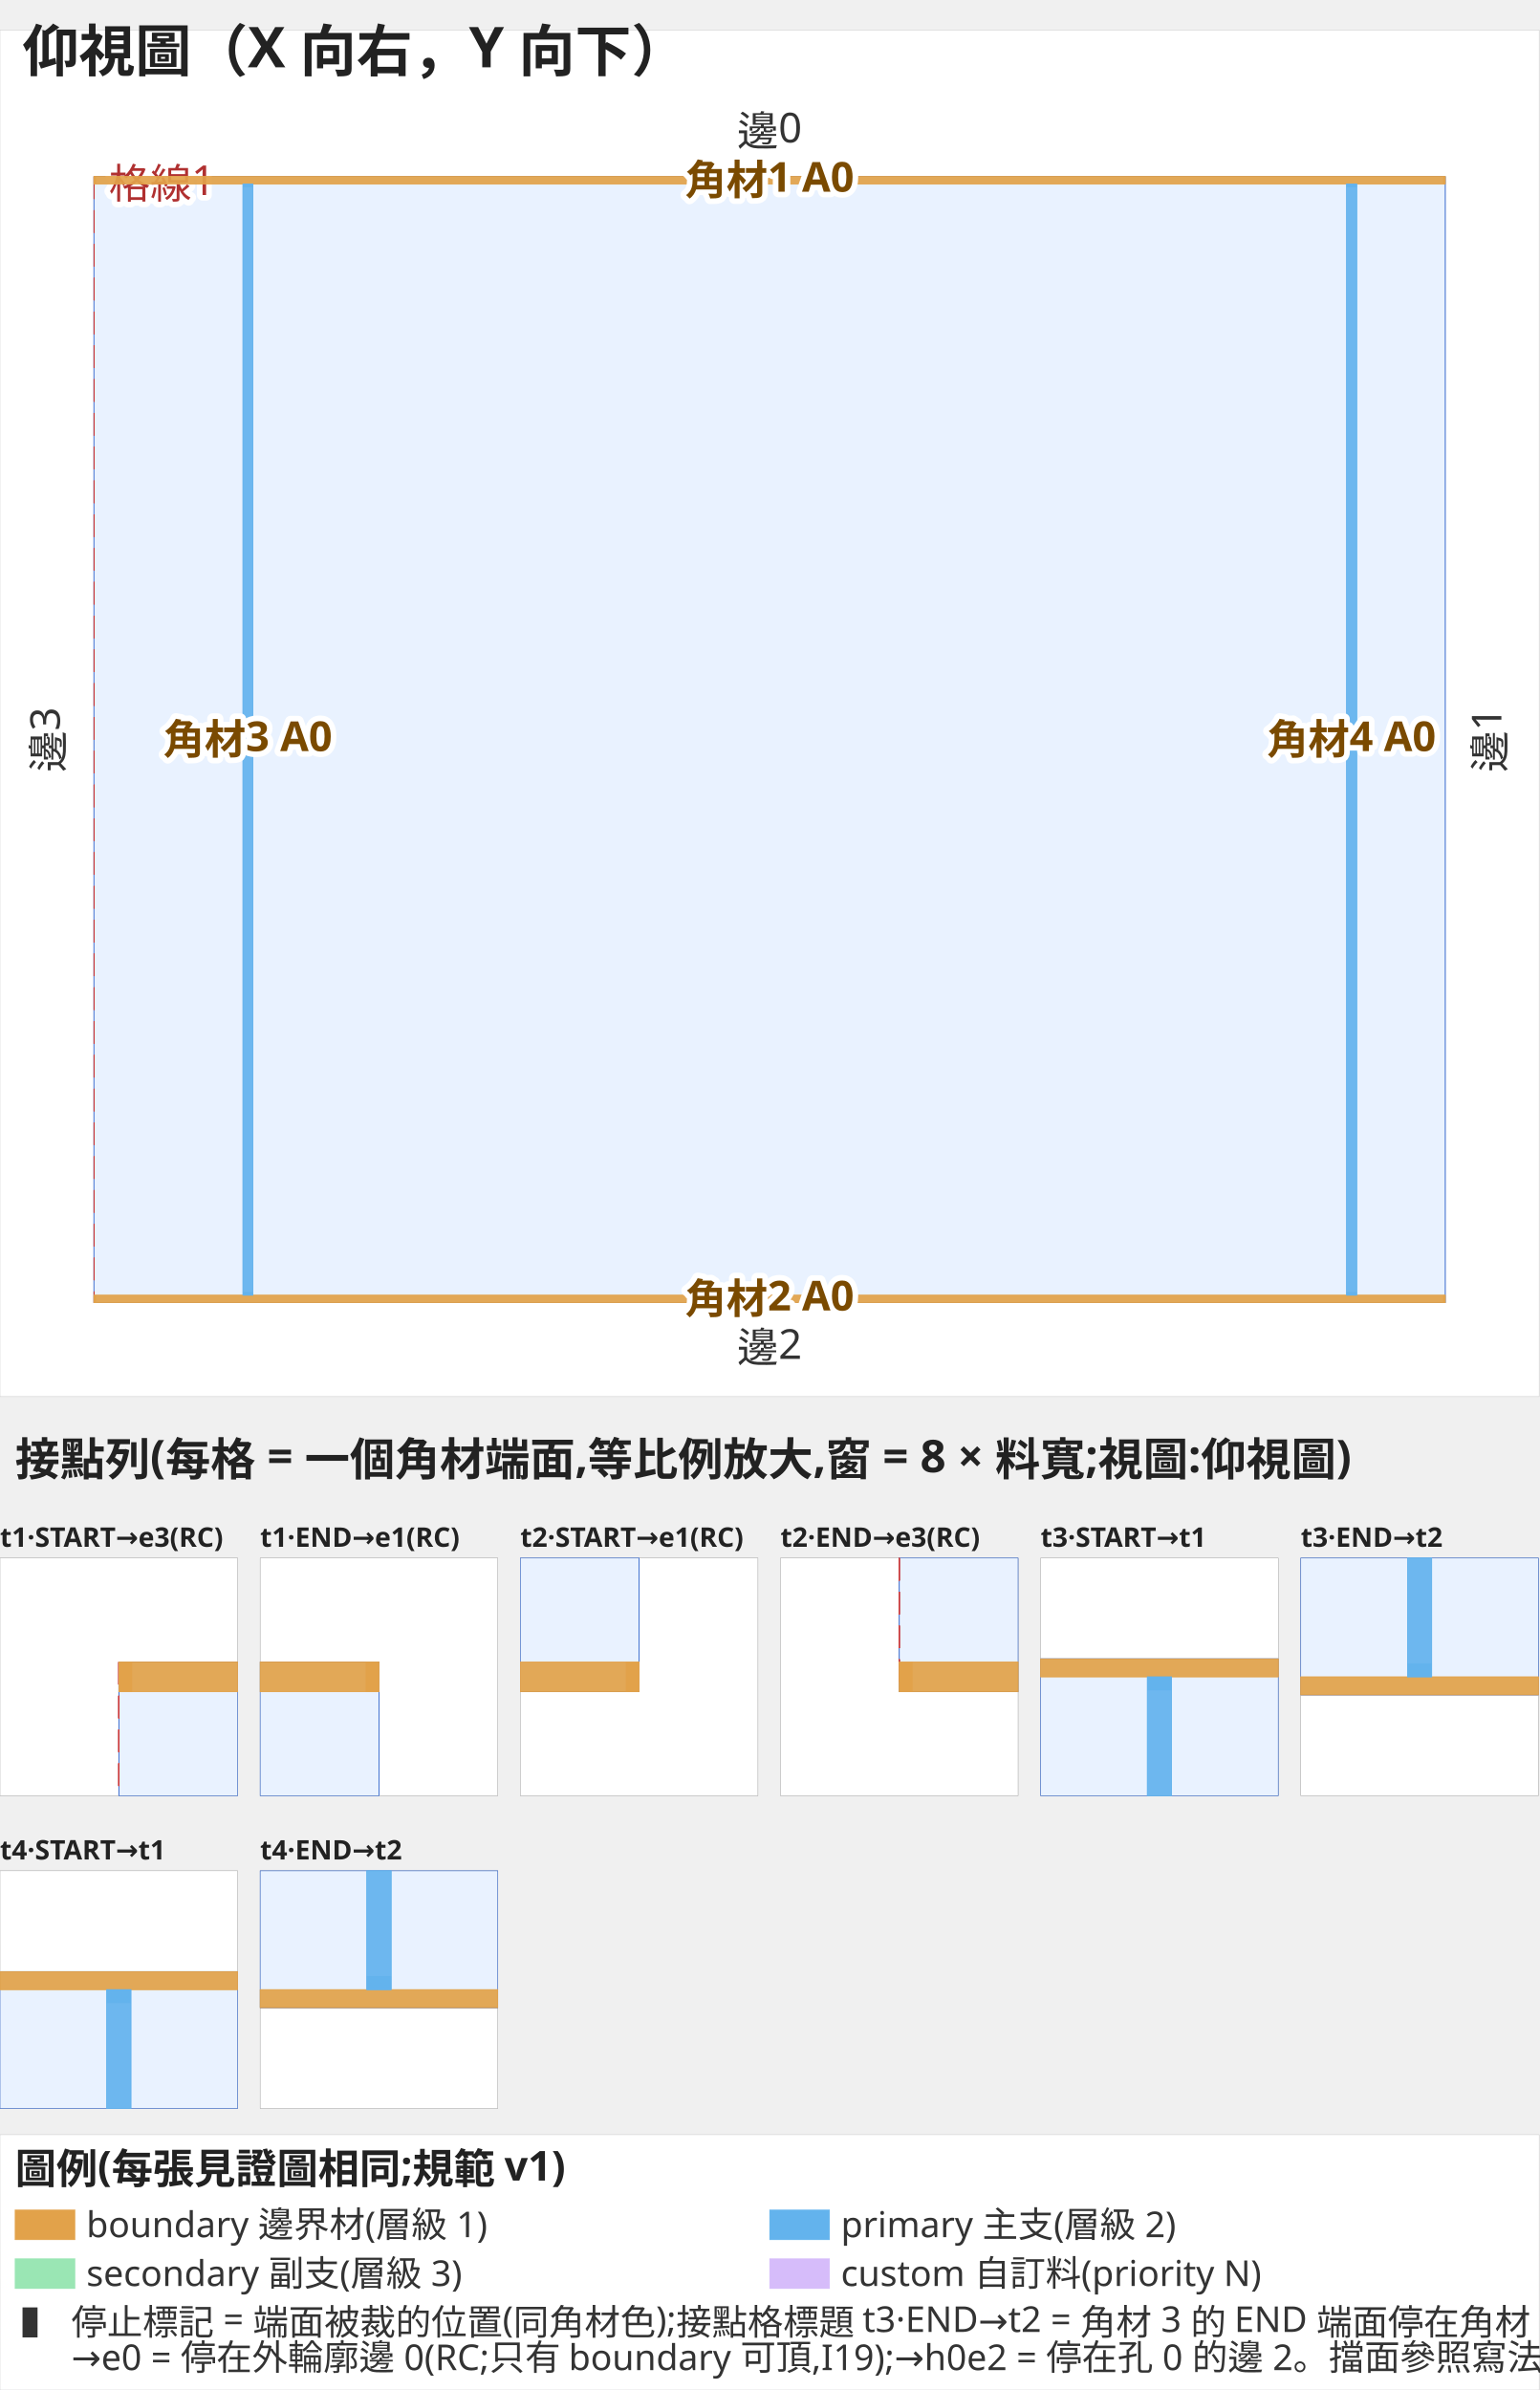
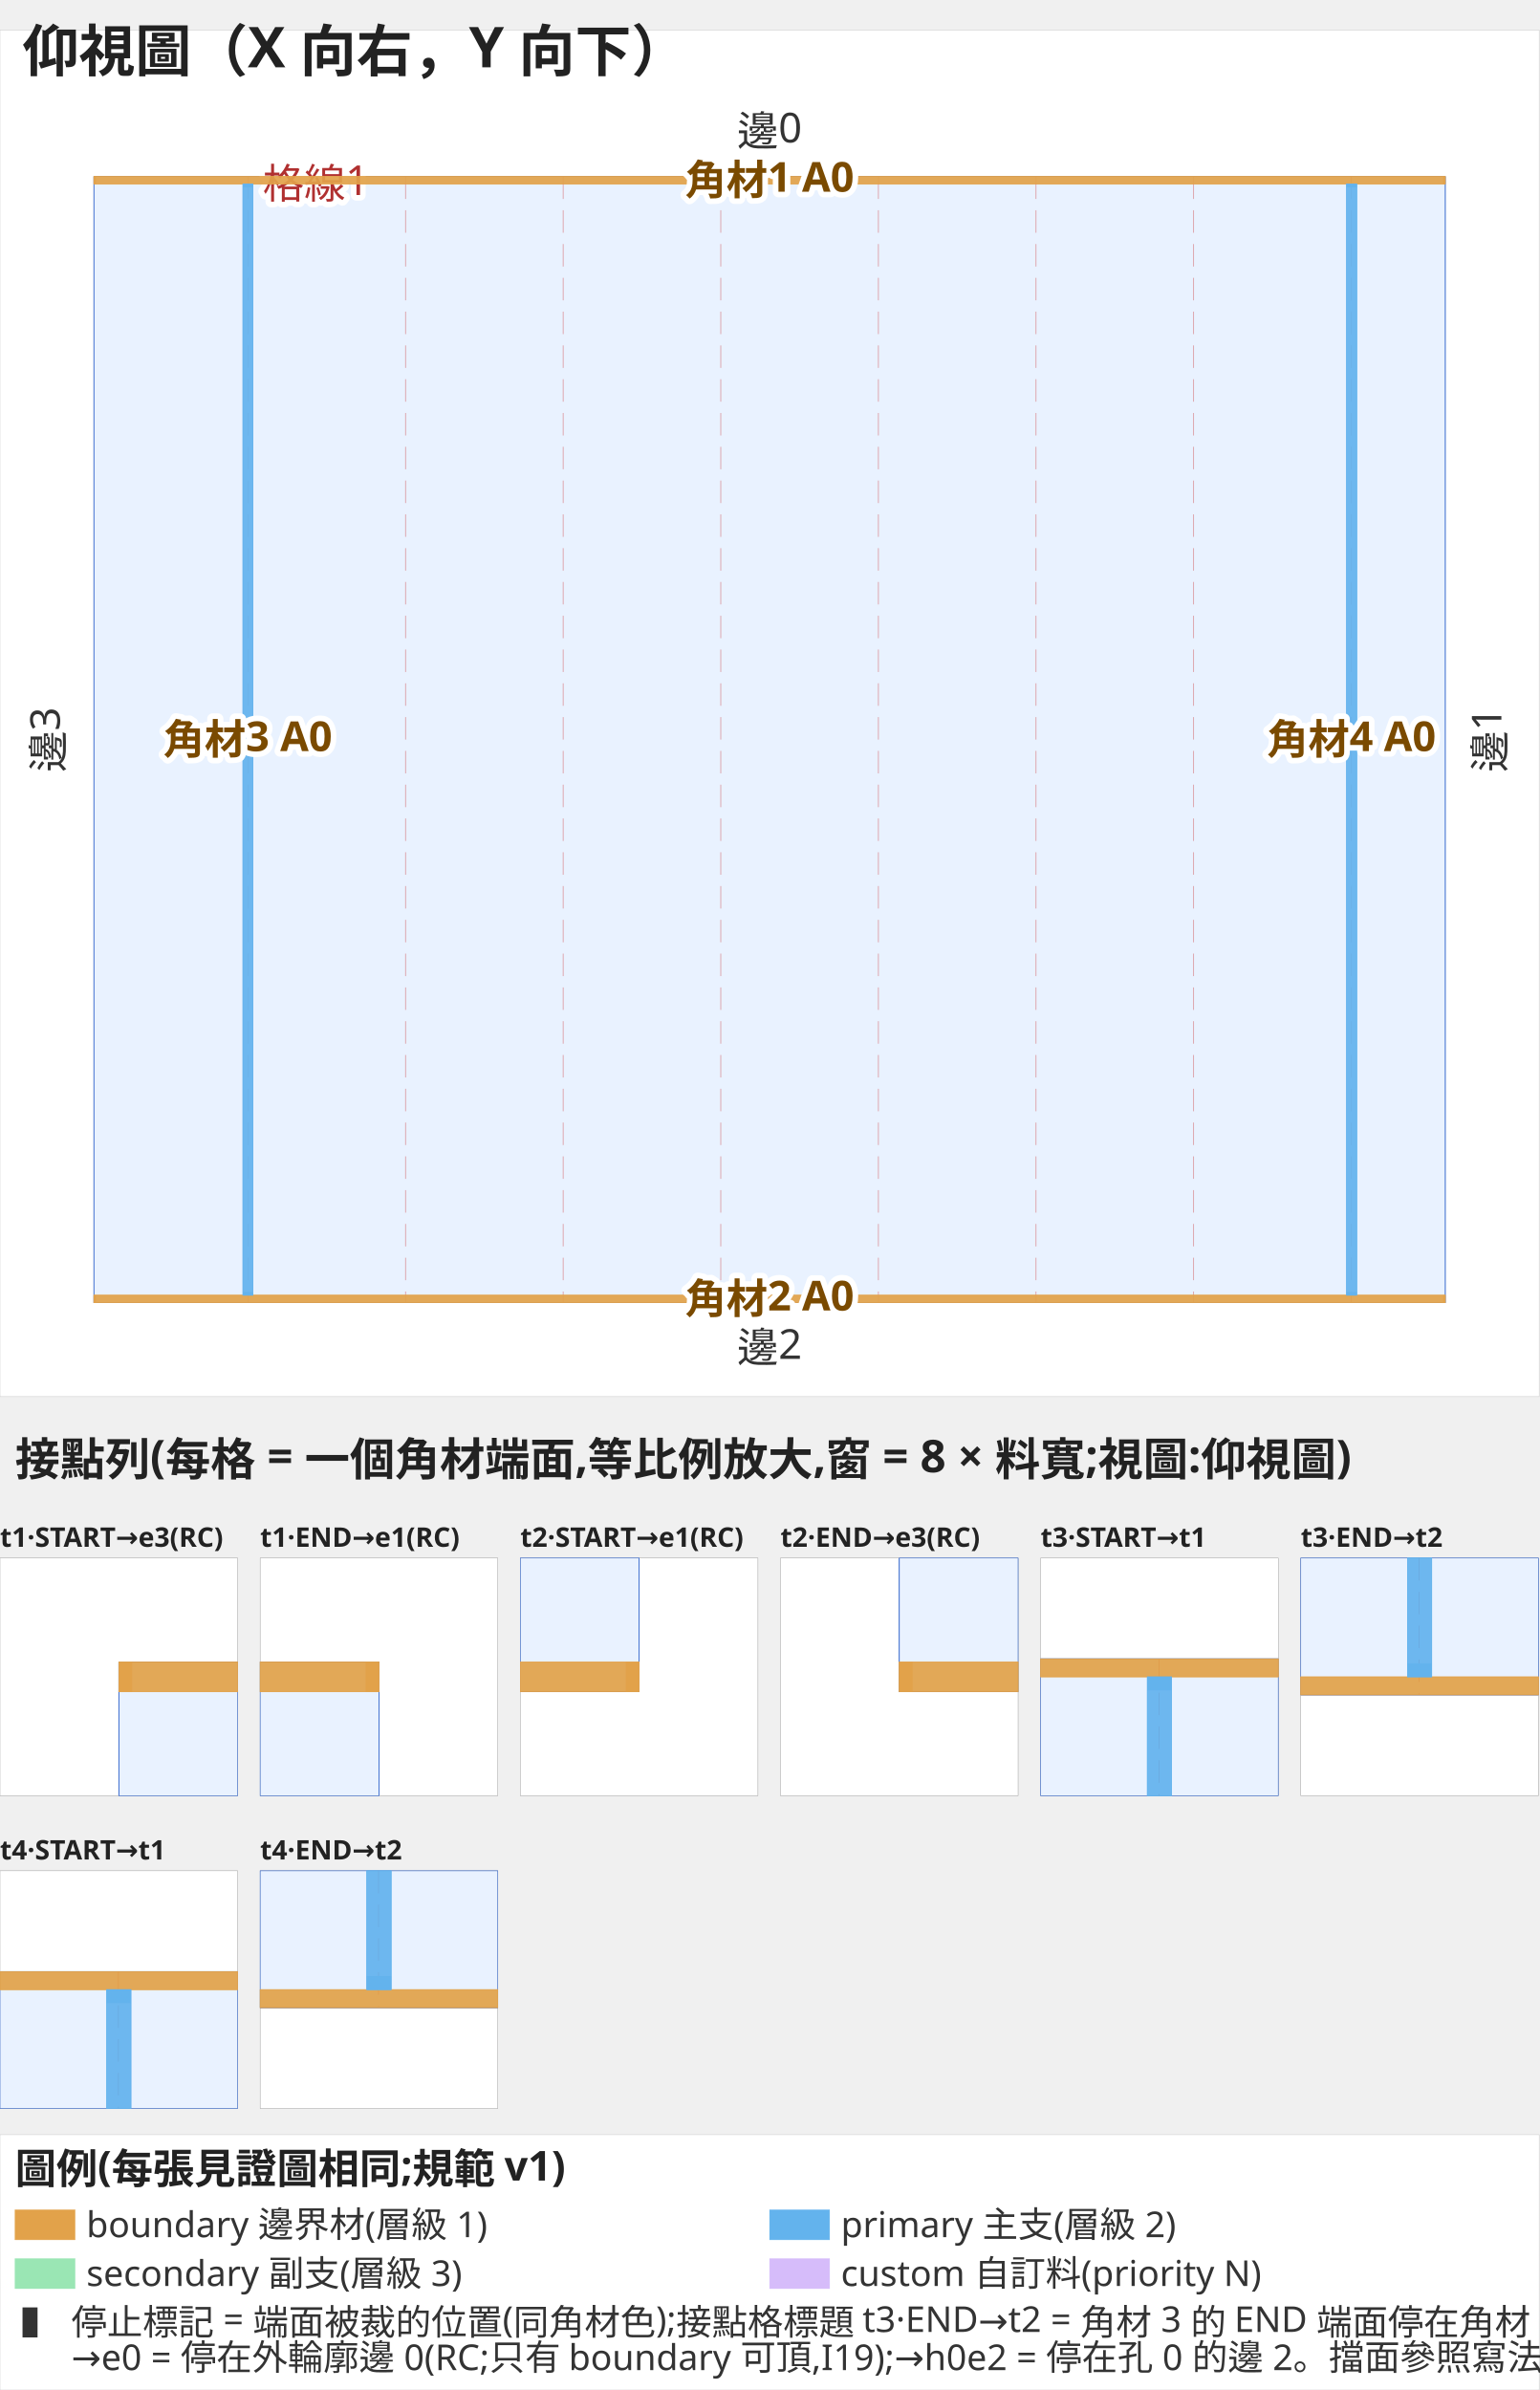
<svg xmlns="http://www.w3.org/2000/svg" width="100%" viewBox="0 1460 4100 6366" data-full="0 1460 4100 6366">
  <style>
  polygon, line, rect { vector-effect: non-scaling-stroke; }
  .frame { fill: #ffffff; stroke: #bbbbbb; stroke-width: 1px; }
  .title { font: bold 150px sans-serif; fill: #222222; }
  .label { font: 110px sans-serif; fill: #333333; text-anchor: middle; dominant-baseline: middle; }
  .guide-label { text-anchor: start; fill: #b03030; }
  .timber-label { fill: #7a4a00; font-weight: bold; }
  .guide-label, .timber-label { paint-order: stroke; stroke: #ffffff; stroke-width: 30px; stroke-linejoin: round; }
  .surface { fill: #dbe9ff; fill-opacity: 0.6; stroke: #3366cc; stroke-width: 1.5px; }
  .hole { fill: #ffffff; stroke: #3366cc; stroke-width: 1.5px; }
  .edge { stroke: #3366cc; stroke-width: 1.5px; }
  .edge-free { stroke: #e08020; stroke-width: 1.5px; stroke-dasharray: 30 15; }
  .guide { stroke: #cc3333; stroke-width: 1px; stroke-dasharray: 60 30; }
  .timber-face { fill: #ffd27f; fill-opacity: 0.5; stroke: #a06000; stroke-width: 1.5px; }
  .timber-face-near { fill-opacity: 0.85; }
</style>
  <style id="witness">.role-boundary{fill:#e2a24a;stroke:#e2a24a}.role-primary{fill:#63b3ed;stroke:#63b3ed}.role-secondary{fill:#9ae6b4;stroke:#9ae6b4}.role-custom{fill:#d6bcfa;stroke:#d6bcfa}.stop{stroke:none}.stop-label{font:bold 110px sans-serif;dominant-baseline:middle;paint-order:stroke;stroke:#ffffff;stroke-width:30px;stroke-linejoin:round}.tile-frame{fill:#ffffff;stroke:#888888;stroke-width:1px}.tile-title{font:bold 72px sans-serif;fill:#222222}.tile line.edge,.tile line.guide,.tile line.edge-free{stroke-width:2px}.legend-title{font:bold 110px sans-serif;fill:#222222}.legend-text{font:95px sans-serif;fill:#333333;dominant-baseline:middle}.legend-box{fill:#ffffff;stroke:#bbbbbb;stroke-width:1px}.section-title{font:bold 120px sans-serif;fill:#222222}</style>
  <g transform="translate(250,1930)" data-view="bottom">
    <rect class="frame" x="-250" y="-390" width="4100" height="3640" />
    <text x="-190" y="-280" class="title">仰視圖（X 向右，Y 向下）</text>
    <polygon points="0,0 3600,0 3600,3000 0,3000" class="surface" />
    <line x1="0" y1="0" x2="3600" y2="0" class="edge" />
    <text x="1800" y="-120" class="label">邊0</text>
    <line x1="3600" y1="0" x2="3600" y2="3000" class="edge" />
    <text x="3720" y="1500" class="label" transform="rotate(-90 3720 1500)">邊1</text>
    <line x1="3600" y1="3000" x2="0" y2="3000" class="edge" />
    <text x="1800" y="3120" class="label">邊2</text>
    <line x1="0" y1="3000" x2="0" y2="0" class="edge" />
    <text x="-120" y="1500" class="label" transform="rotate(-90 -120 1500)">邊3</text>
-     <line x1="0" y1="0" x2="0" y2="3000" class="guide" />
-     <text x="40" y="20" class="label guide-label">格線1</text>
-     <line x1="0" y1="0" x2="0" y2="3000" class="guide" />
-     <line x1="0" y1="0" x2="0" y2="3000" class="guide" />
-     <line x1="0" y1="0" x2="0" y2="3000" class="guide" />
-     <line x1="0" y1="0" x2="0" y2="3000" class="guide" />
-     <line x1="0" y1="0" x2="0" y2="3000" class="guide" />
-     <line x1="0" y1="0" x2="0" y2="3000" class="guide" />
-     <line x1="0" y1="0" x2="0" y2="3000" class="guide" />
+     <line x1="410" y1="0" x2="410" y2="3000" class="guide" />
+     <text x="450" y="20" class="label guide-label">格線1</text>
+     <line x1="830" y1="0" x2="830" y2="3000" class="guide" />
+     <line x1="1250" y1="0" x2="1250" y2="3000" class="guide" />
+     <line x1="1670" y1="0" x2="1670" y2="3000" class="guide" />
+     <line x1="2090" y1="0" x2="2090" y2="3000" class="guide" />
+     <line x1="2510" y1="0" x2="2510" y2="3000" class="guide" />
+     <line x1="2930" y1="0" x2="2930" y2="3000" class="guide" />
+     <line x1="3350" y1="0" x2="3350" y2="3000" class="guide" />
    <polygon points="0,0 3600,0 3600,20 0,20" class="timber-face role-boundary" data-t="1" />
    <polygon points="0,0 0,20 3600,20 3600,0" class="timber-face timber-face-near role-boundary" data-t="1" />
    <text x="1800" y="10" class="label timber-label">角材1 A0</text>
    <polygon points="3600,3000 0,3000 0,2980 3600,2980" class="timber-face role-boundary" data-t="2" />
    <polygon points="3600,3000 3600,2980 0,2980 0,3000" class="timber-face timber-face-near role-boundary" data-t="2" />
    <text x="1800" y="2990" class="label timber-label">角材2 A0</text>
    <polygon points="424,20 424,2980 397,2980 397,20" class="timber-face role-primary" data-t="3" />
    <polygon points="424,20 397,20 397,2980 424,2980" class="timber-face timber-face-near role-primary" data-t="3" />
    <text x="410" y="1500" class="label timber-label">角材3 A0</text>
    <polygon points="3364,20 3364,2980 3337,2980 3337,20" class="timber-face role-primary" data-t="4" />
    <polygon points="3364,20 3337,20 3337,2980 3364,2980" class="timber-face timber-face-near role-primary" data-t="4" />
    <text x="3350" y="1500" class="label timber-label">角材4 A0</text>
    <rect x="0" y="0" width="6" height="20" class="stop" fill="#e2a24a" data-joint="t1.START" />
    <rect x="3594" y="0" width="6" height="20" class="stop" fill="#e2a24a" data-joint="t1.END" />
    <rect x="3594" y="2980" width="6" height="20" class="stop" fill="#e2a24a" data-joint="t2.START" />
    <rect x="0" y="2980" width="6" height="20" class="stop" fill="#e2a24a" data-joint="t2.END" />
    <rect x="397" y="20" width="27" height="9" class="stop" fill="#63b3ed" data-joint="t3.START" />
    <rect x="397" y="2971" width="27" height="9" class="stop" fill="#63b3ed" data-joint="t3.END" />
    <rect x="3337" y="20" width="27" height="9" class="stop" fill="#63b3ed" data-joint="t4.START" />
    <rect x="3337" y="2971" width="27" height="9" class="stop" fill="#63b3ed" data-joint="t4.END" />
  </g>
  <text x="40" y="5390" class="section-title">接點列(每格 = 一個角材端面,等比例放大,窗 = 8 × 料寬;視圖:仰視圖)</text>
  <text x="0" y="5580" class="tile-title">t1·START→e3(RC)</text>
  <rect x="0" y="5610" width="633" height="633" class="tile-frame" />
  <g class="tile" data-joint="t1.START">
    <polygon points="316.5,6243 316.5,5886.9 633,5886.9 633,6243" class="surface" />
    <line x1="316.5" y1="5886.9" x2="633" y2="5886.9" class="edge" />
    <line x1="316.5" y1="6243" x2="316.5" y2="5886.9" class="edge" />
-     <line x1="316.5" y1="5886.9" x2="316.5" y2="6243" class="guide" />
-     <line x1="316.5" y1="5886.9" x2="316.5" y2="6243" class="guide" />
-     <line x1="316.5" y1="5886.9" x2="316.5" y2="6243" class="guide" />
-     <line x1="316.5" y1="5886.9" x2="316.5" y2="6243" class="guide" />
-     <line x1="316.5" y1="5886.9" x2="316.5" y2="6243" class="guide" />
-     <line x1="316.5" y1="5886.9" x2="316.5" y2="6243" class="guide" />
-     <line x1="316.5" y1="5886.9" x2="316.5" y2="6243" class="guide" />
-     <line x1="316.5" y1="5886.9" x2="316.5" y2="6243" class="guide" />
    <polygon points="316.5,5886.9 633,5886.9 633,5966.1 316.5,5966.1" class="timber-face role-boundary" data-t="1" />
    <polygon points="633,5886.9 316.5,5886.9 316.5,5966.1 633,5966.1" class="timber-face timber-face-near role-boundary" data-t="1" />
    <polygon points="316.5,5886.9 352.1,5886.9 352.1,5966.1 316.5,5966.1" class="stop" data-joint="t1.START" fill="#e2a24a" />
  </g>
  <text x="693" y="5580" class="tile-title">t1·END→e1(RC)</text>
  <rect x="693" y="5610" width="633" height="633" class="tile-frame" />
  <g class="tile" data-joint="t1.END">
    <polygon points="693,6243 693,5886.9 1009.5,5886.9 1009.5,6243" class="surface" />
    <line x1="693" y1="5886.9" x2="1009.5" y2="5886.9" class="edge" />
    <line x1="1009.5" y1="5886.9" x2="1009.5" y2="6243" class="edge" />
    <polygon points="693,5886.9 1009.5,5886.9 1009.5,5966.1 693,5966.1" class="timber-face role-boundary" data-t="1" />
    <polygon points="693,5886.9 693,5966.1 1009.5,5966.1 1009.5,5886.9" class="timber-face timber-face-near role-boundary" data-t="1" />
    <polygon points="973.9,5886.9 1009.5,5886.9 1009.5,5966.1 973.9,5966.1" class="stop" data-joint="t1.END" fill="#e2a24a" />
  </g>
  <text x="1386" y="5580" class="tile-title">t2·START→e1(RC)</text>
  <rect x="1386" y="5610" width="633" height="633" class="tile-frame" />
  <g class="tile" data-joint="t2.START">
    <polygon points="1386,5610 1702.5,5610 1702.5,5966.1 1386,5966.1" class="surface" />
    <line x1="1702.5" y1="5610" x2="1702.5" y2="5966.1" class="edge" />
    <line x1="1702.5" y1="5966.1" x2="1386" y2="5966.1" class="edge" />
    <polygon points="1702.5,5966.1 1386,5966.1 1386,5886.9 1702.5,5886.9" class="timber-face role-boundary" data-t="2" />
    <polygon points="1386,5966.1 1702.5,5966.1 1702.5,5886.9 1386,5886.9" class="timber-face timber-face-near role-boundary" data-t="2" />
    <polygon points="1666.9,5886.9 1702.5,5886.9 1702.5,5966.1 1666.9,5966.1" class="stop" data-joint="t2.START" fill="#e2a24a" />
  </g>
  <text x="2079" y="5580" class="tile-title">t2·END→e3(RC)</text>
  <rect x="2079" y="5610" width="633" height="633" class="tile-frame" />
  <g class="tile" data-joint="t2.END">
    <polygon points="2395.5,5610 2712,5610 2712,5966.1 2395.5,5966.1" class="surface" />
    <line x1="2712" y1="5966.1" x2="2395.5" y2="5966.1" class="edge" />
    <line x1="2395.5" y1="5966.1" x2="2395.5" y2="5610" class="edge" />
-     <line x1="2395.5" y1="5610" x2="2395.5" y2="5966.1" class="guide" />
-     <line x1="2395.5" y1="5610" x2="2395.5" y2="5966.1" class="guide" />
-     <line x1="2395.5" y1="5610" x2="2395.5" y2="5966.1" class="guide" />
-     <line x1="2395.5" y1="5610" x2="2395.5" y2="5966.1" class="guide" />
-     <line x1="2395.5" y1="5610" x2="2395.5" y2="5966.1" class="guide" />
-     <line x1="2395.5" y1="5610" x2="2395.5" y2="5966.1" class="guide" />
-     <line x1="2395.5" y1="5610" x2="2395.5" y2="5966.1" class="guide" />
-     <line x1="2395.5" y1="5610" x2="2395.5" y2="5966.1" class="guide" />
    <polygon points="2712,5966.1 2395.5,5966.1 2395.5,5886.9 2712,5886.9" class="timber-face role-boundary" data-t="2" />
    <polygon points="2712,5966.1 2712,5886.9 2395.5,5886.9 2395.5,5966.1" class="timber-face timber-face-near role-boundary" data-t="2" />
    <polygon points="2395.5,5886.9 2431.1,5886.9 2431.1,5966.1 2395.5,5966.1" class="stop" data-joint="t2.END" fill="#e2a24a" />
  </g>
  <text x="2772" y="5580" class="tile-title">t3·START→t1</text>
  <rect x="2772" y="5610" width="633" height="633" class="tile-frame" />
  <g class="tile" data-joint="t3.START">
    <polygon points="2772,6243 2772,5878.5 3405,5878.5 3405,6243" class="surface" />
    <line x1="2772" y1="5878.5" x2="3405" y2="5878.5" class="edge" />
+     <line x1="3087.3" y1="5878.5" x2="3087.3" y2="6243" class="guide" />
    <polygon points="2772,5878.5 3405,5878.5 3405,5926.5 2772,5926.5" class="timber-face role-boundary" data-t="1" />
    <polygon points="3405,5878.5 2772,5878.5 2772,5926.5 3405,5926.5" class="timber-face timber-face-near role-boundary" data-t="1" />
    <polygon points="3120.9,5926.5 3120.9,6243 3056.1,6243 3056.1,5926.5" class="timber-face role-primary" data-t="3" />
    <polygon points="3120.9,6243 3120.9,5926.5 3056.1,5926.5 3056.1,6243" class="timber-face timber-face-near role-primary" data-t="3" />
    <polygon points="3056.1,5926.5 3120.9,5926.5 3120.9,5962.5 3056.1,5962.5" class="stop" data-joint="t3.START" fill="#63b3ed" />
  </g>
  <text x="3465" y="5580" class="tile-title">t3·END→t2</text>
  <rect x="3465" y="5610" width="633" height="633" class="tile-frame" />
  <g class="tile" data-joint="t3.END">
    <polygon points="3465,5610 4098,5610 4098,5974.5 3465,5974.5" class="surface" />
    <line x1="4098" y1="5974.5" x2="3465" y2="5974.5" class="edge" />
+     <line x1="3780.3" y1="5610" x2="3780.3" y2="5974.5" class="guide" />
    <polygon points="4098,5974.5 3465,5974.5 3465,5926.5 4098,5926.5" class="timber-face role-boundary" data-t="2" />
    <polygon points="3465,5974.5 4098,5974.5 4098,5926.5 3465,5926.5" class="timber-face timber-face-near role-boundary" data-t="2" />
    <polygon points="3813.9,5610 3813.9,5926.5 3749.1,5926.5 3749.1,5610" class="timber-face role-primary" data-t="3" />
    <polygon points="3813.9,5610 3749.1,5610 3749.1,5926.5 3813.9,5926.5" class="timber-face timber-face-near role-primary" data-t="3" />
    <polygon points="3749.1,5890.5 3813.9,5890.5 3813.9,5926.5 3749.1,5926.5" class="stop" data-joint="t3.END" fill="#63b3ed" />
  </g>
  <text x="0" y="6413" class="tile-title">t4·START→t1</text>
  <rect x="0" y="6443" width="633" height="633" class="tile-frame" />
  <g class="tile" data-joint="t4.START">
    <polygon points="0,7076 0,6711.5 633,6711.5 633,7076" class="surface" />
    <line x1="0" y1="6711.5" x2="633" y2="6711.5" class="edge" />
+     <line x1="315.3" y1="6711.5" x2="315.3" y2="7076" class="guide" />
    <polygon points="0,6711.5 633,6711.5 633,6759.5 0,6759.5" class="timber-face role-boundary" data-t="1" />
    <polygon points="633,6711.5 0,6711.5 0,6759.5 633,6759.5" class="timber-face timber-face-near role-boundary" data-t="1" />
    <polygon points="348.9,6759.5 348.9,7076 284.1,7076 284.1,6759.5" class="timber-face role-primary" data-t="4" />
    <polygon points="348.9,7076 348.9,6759.5 284.1,6759.5 284.1,7076" class="timber-face timber-face-near role-primary" data-t="4" />
    <polygon points="284.1,6759.5 348.9,6759.5 348.9,6795.5 284.1,6795.5" class="stop" data-joint="t4.START" fill="#63b3ed" />
  </g>
  <text x="693" y="6413" class="tile-title">t4·END→t2</text>
  <rect x="693" y="6443" width="633" height="633" class="tile-frame" />
  <g class="tile" data-joint="t4.END">
    <polygon points="693,6443 1326,6443 1326,6807.5 693,6807.5" class="surface" />
    <line x1="1326" y1="6807.5" x2="693" y2="6807.5" class="edge" />
+     <line x1="1008.3" y1="6443" x2="1008.3" y2="6807.5" class="guide" />
    <polygon points="1326,6807.5 693,6807.5 693,6759.5 1326,6759.5" class="timber-face role-boundary" data-t="2" />
    <polygon points="693,6807.5 1326,6807.5 1326,6759.5 693,6759.5" class="timber-face timber-face-near role-boundary" data-t="2" />
    <polygon points="1041.9,6443 1041.9,6759.5 977.1,6759.5 977.1,6443" class="timber-face role-primary" data-t="4" />
    <polygon points="1041.9,6443 977.1,6443 977.1,6759.5 1041.9,6759.5" class="timber-face timber-face-near role-primary" data-t="4" />
    <polygon points="977.1,6723.5 1041.9,6723.5 1041.9,6759.5 977.1,6759.5" class="stop" data-joint="t4.END" fill="#63b3ed" />
  </g>
  <rect x="0" y="7146" width="4100" height="680" class="legend-box" />
  <text x="40" y="7276" class="legend-title">圖例(每張見證圖相同;規範 v1)</text>
  <rect x="40" y="7346" width="160" height="80" class="role-boundary" />
  <text x="230" y="7386" class="legend-text">boundary 邊界材(層級 1)</text>
  <rect x="2050" y="7346" width="160" height="80" class="role-primary" />
  <text x="2240" y="7386" class="legend-text">primary 主支(層級 2)</text>
  <rect x="40" y="7476" width="160" height="80" class="role-secondary" />
  <text x="230" y="7516" class="legend-text">secondary 副支(層級 3)</text>
  <rect x="2050" y="7476" width="160" height="80" class="role-custom" />
  <text x="2240" y="7516" class="legend-text">custom 自訂料(priority N)</text>
  <rect x="60" y="7606" width="40" height="80" class="stop" fill="#333333" />
  <text x="190" y="7646" class="legend-text">停止標記 = 端面被裁的位置(同角材色);接點格標題 t3·END→t2 = 角材 3 的 END 端面停在角材 2 的側面。</text>
  <text x="190" y="7746" class="legend-text">→e0 = 停在外輪廓邊 0(RC;只有 boundary 可頂,I19);→h0e2 = 停在孔 0 的邊 2。擋面參照寫法同 D18。</text>
</svg>
